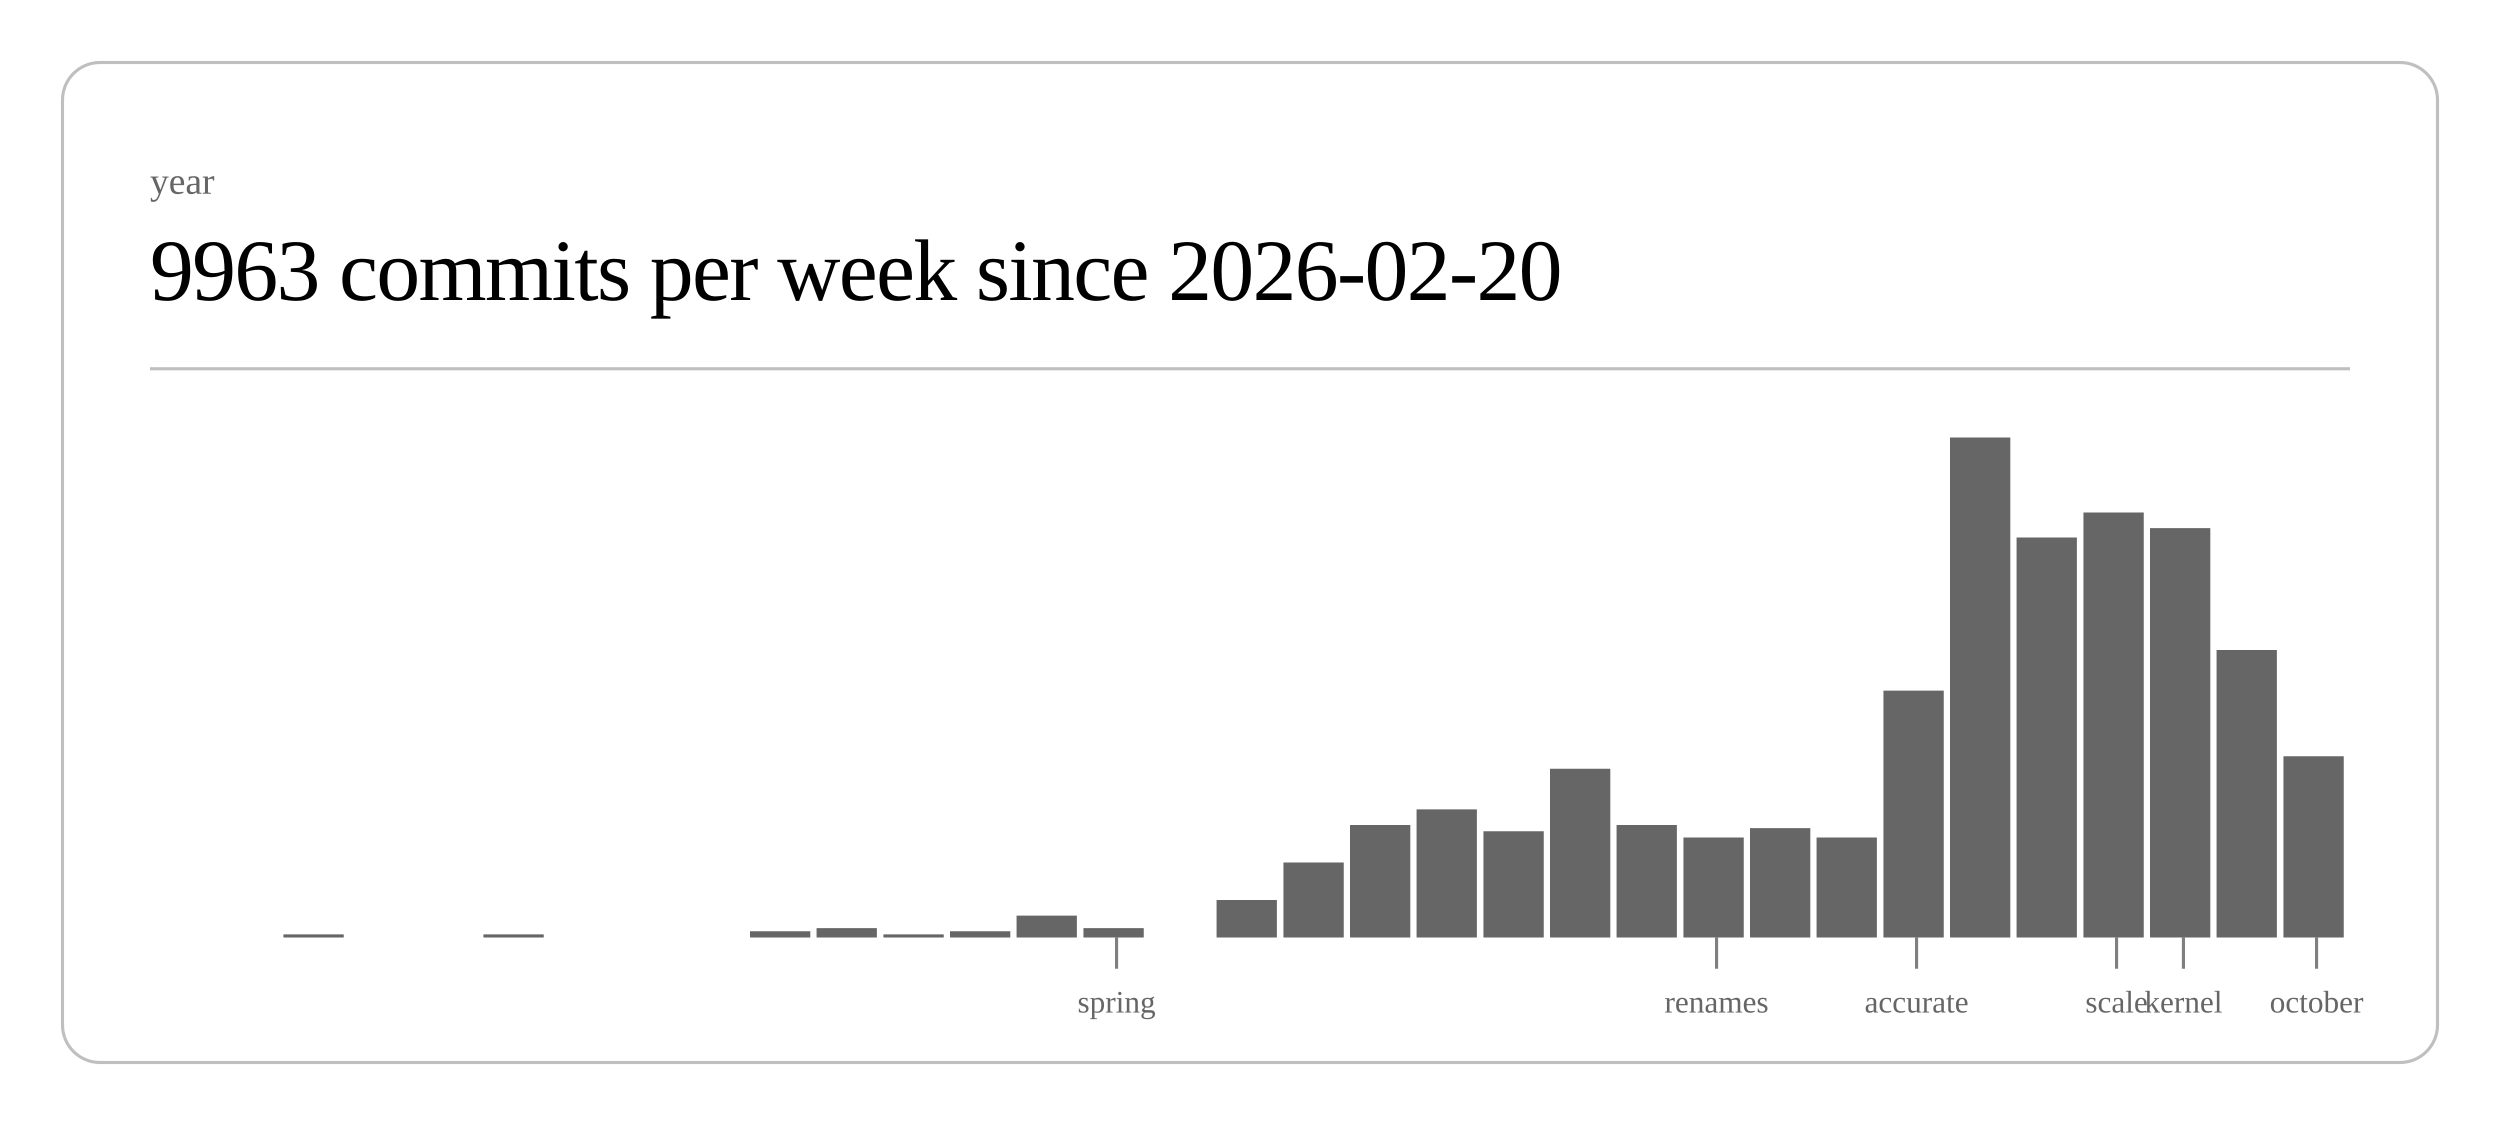
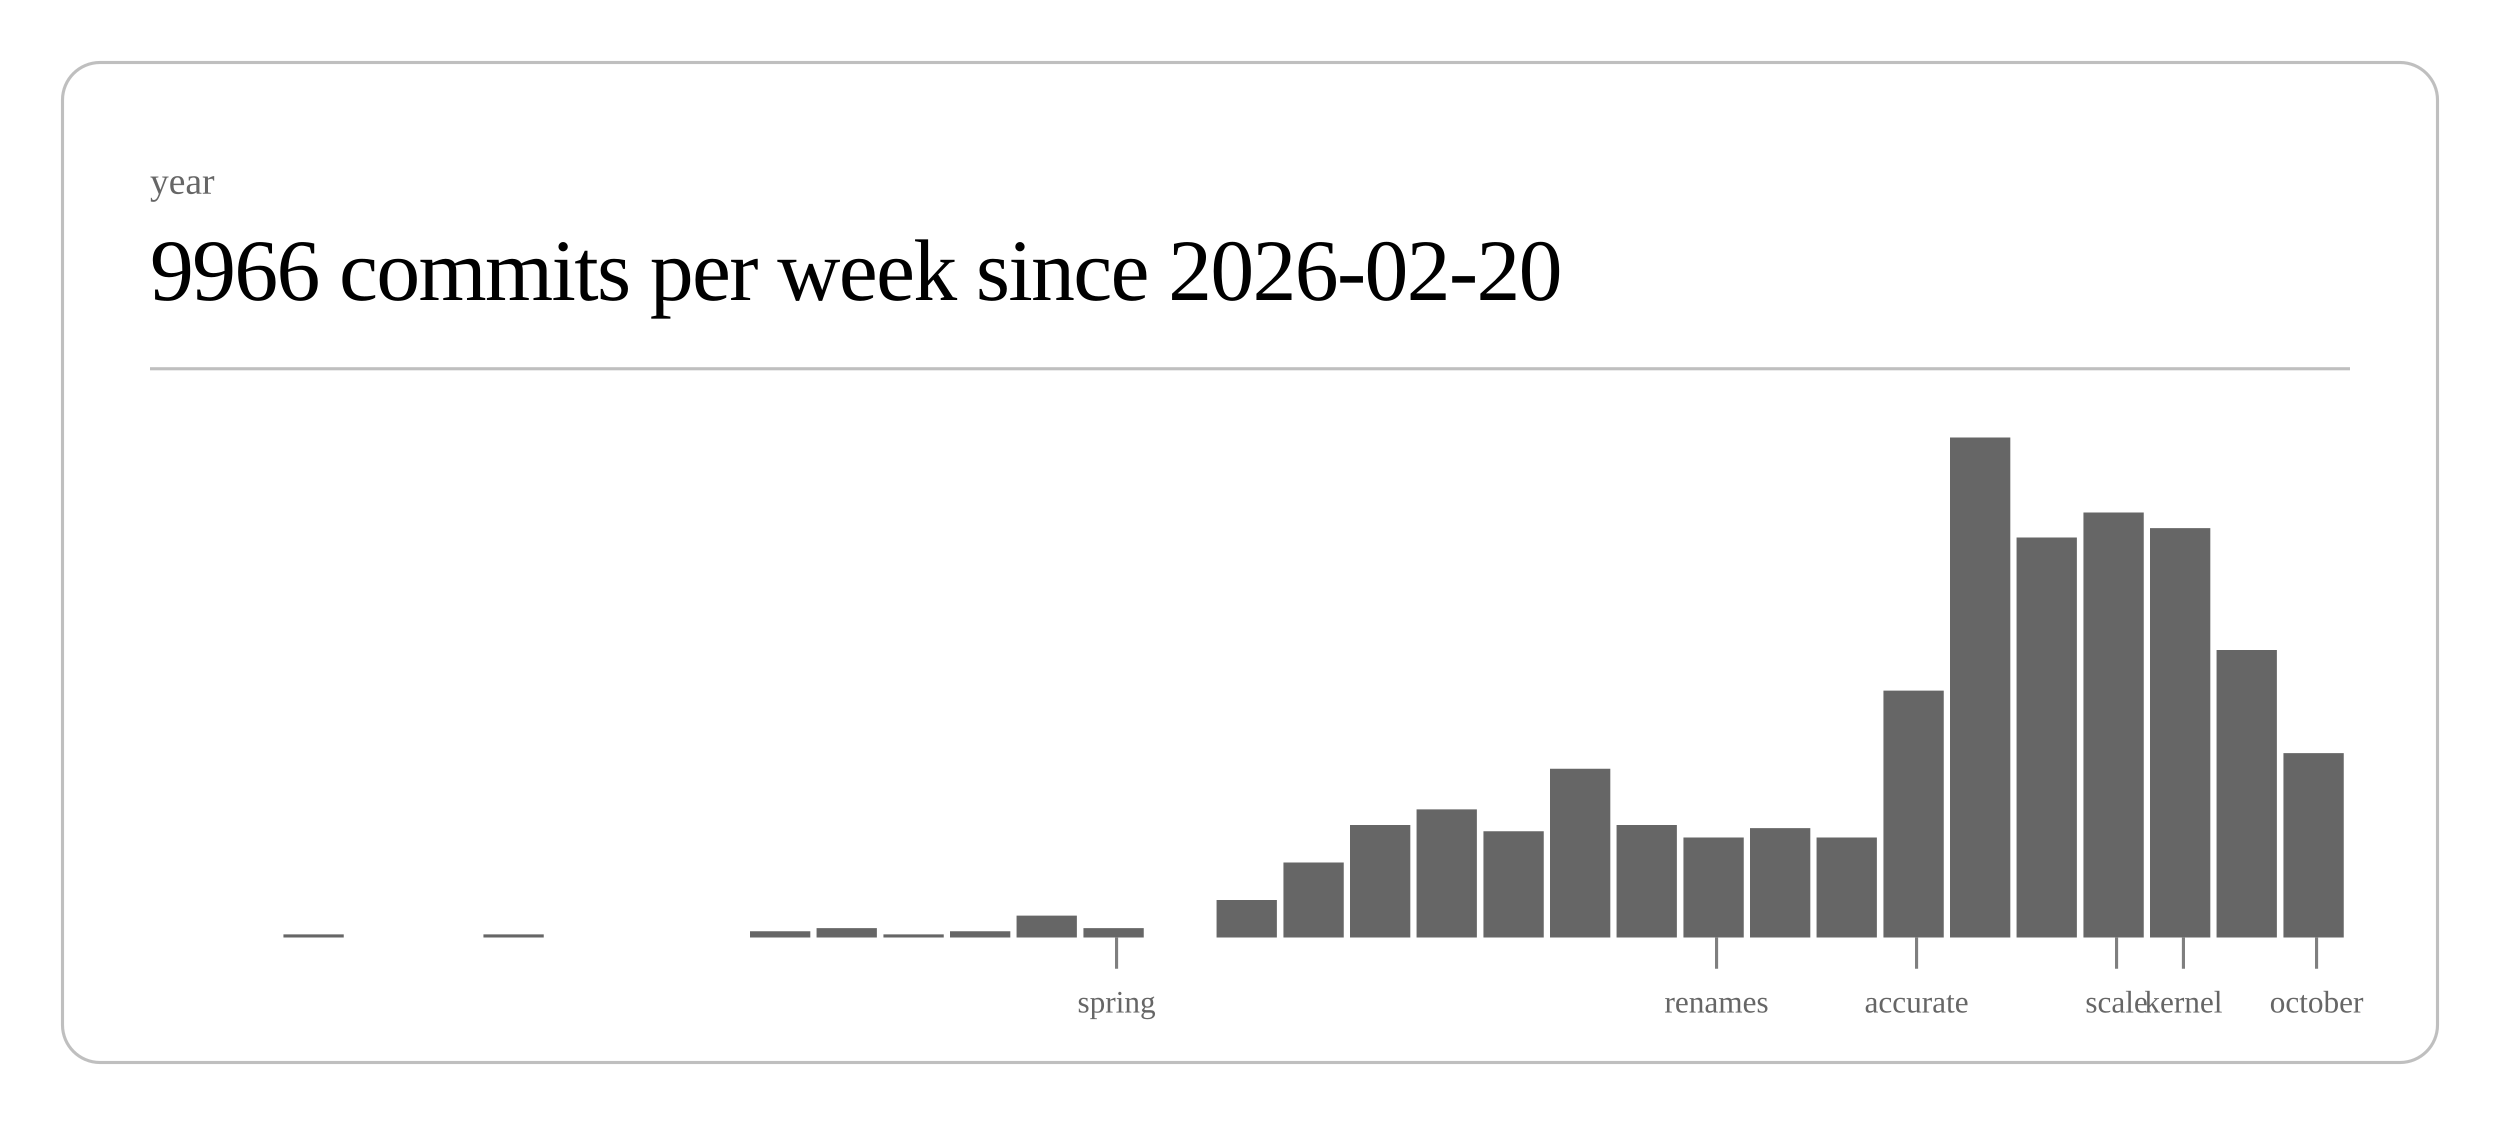
<svg xmlns="http://www.w3.org/2000/svg" class="post-header-svg" viewBox="0 0 800 360" width="800" height="360">
  <rect x="20" y="20" width="760" height="320" rx="12" ry="12" fill="none" stroke="currentColor" stroke-width="1" opacity="0.25" />
  <text fill="currentColor" x="48" y="62" font-size="12" opacity="0.6">year</text>
-   <text fill="currentColor" x="48" y="96" font-size="28" font-weight="300" letter-spacing="-0.5">9963 commits per week since 2026-02-20</text>
+   <text fill="currentColor" x="48" y="96" font-size="28" font-weight="300" letter-spacing="-0.5">9966 commits per week since 2026-02-20</text>
  <line stroke="currentColor" x1="48" y1="118" x2="752" y2="118" stroke-width="1" opacity="0.25" />
  <rect x="90.7" y="299" width="19.3" height="1" fill="currentColor" opacity="0.6" />
  <rect x="154.7" y="299" width="19.3" height="1" fill="currentColor" opacity="0.6" />
  <rect x="240.0" y="298" width="19.3" height="2" fill="currentColor" opacity="0.6" />
  <rect x="261.3" y="297" width="19.3" height="3" fill="currentColor" opacity="0.6" />
  <rect x="282.7" y="299" width="19.3" height="1" fill="currentColor" opacity="0.6" />
  <rect x="304.0" y="298" width="19.3" height="2" fill="currentColor" opacity="0.6" />
  <rect x="325.3" y="293" width="19.3" height="7" fill="currentColor" opacity="0.6" />
  <rect x="346.7" y="297" width="19.3" height="3" fill="currentColor" opacity="0.6" />
  <rect x="389.3" y="288" width="19.3" height="12" fill="currentColor" opacity="0.6" />
  <rect x="410.7" y="276" width="19.3" height="24" fill="currentColor" opacity="0.6" />
  <rect x="432.0" y="264" width="19.3" height="36" fill="currentColor" opacity="0.6" />
  <rect x="453.3" y="259" width="19.3" height="41" fill="currentColor" opacity="0.6" />
  <rect x="474.7" y="266" width="19.3" height="34" fill="currentColor" opacity="0.6" />
  <rect x="496.0" y="246" width="19.3" height="54" fill="currentColor" opacity="0.6" />
  <rect x="517.3" y="264" width="19.3" height="36" fill="currentColor" opacity="0.6" />
  <rect x="538.7" y="268" width="19.3" height="32" fill="currentColor" opacity="0.6" />
  <rect x="560.0" y="265" width="19.3" height="35" fill="currentColor" opacity="0.6" />
  <rect x="581.3" y="268" width="19.3" height="32" fill="currentColor" opacity="0.6" />
  <rect x="602.7" y="221" width="19.3" height="79" fill="currentColor" opacity="0.6" />
  <rect x="624.0" y="140" width="19.3" height="160" fill="currentColor" opacity="0.6" />
  <rect x="645.3" y="172" width="19.3" height="128" fill="currentColor" opacity="0.6" />
  <rect x="666.7" y="164" width="19.3" height="136" fill="currentColor" opacity="0.6" />
  <rect x="688.0" y="169" width="19.3" height="131" fill="currentColor" opacity="0.6" />
  <rect x="709.3" y="208" width="19.3" height="92" fill="currentColor" opacity="0.6" />
-   <rect x="730.7" y="242" width="19.3" height="58" fill="currentColor" opacity="0.6" />
+   <rect x="730.7" y="241" width="19.3" height="59" fill="currentColor" opacity="0.6" />
  <line stroke="currentColor" x1="357.3" y1="300" x2="357.3" y2="310" stroke-width="1" opacity="0.5" />
  <text fill="currentColor" x="357.3" y="324" font-size="10" opacity="0.6" text-anchor="middle">spring</text>
  <line stroke="currentColor" x1="549.3" y1="300" x2="549.3" y2="310" stroke-width="1" opacity="0.5" />
  <text fill="currentColor" x="549.3" y="324" font-size="10" opacity="0.6" text-anchor="middle">renames</text>
  <line stroke="currentColor" x1="613.3" y1="300" x2="613.3" y2="310" stroke-width="1" opacity="0.5" />
  <text fill="currentColor" x="613.3" y="324" font-size="10" opacity="0.6" text-anchor="middle">accurate</text>
  <line stroke="currentColor" x1="677.3" y1="300" x2="677.3" y2="310" stroke-width="1" opacity="0.5" />
  <text fill="currentColor" x="677.3" y="324" font-size="10" opacity="0.6" text-anchor="middle">scale</text>
  <line stroke="currentColor" x1="698.7" y1="300" x2="698.7" y2="310" stroke-width="1" opacity="0.5" />
  <text fill="currentColor" x="698.7" y="324" font-size="10" opacity="0.6" text-anchor="middle">kernel</text>
  <line stroke="currentColor" x1="741.3" y1="300" x2="741.3" y2="310" stroke-width="1" opacity="0.5" />
  <text fill="currentColor" x="741.3" y="324" font-size="10" opacity="0.6" text-anchor="middle">october</text>
</svg>
